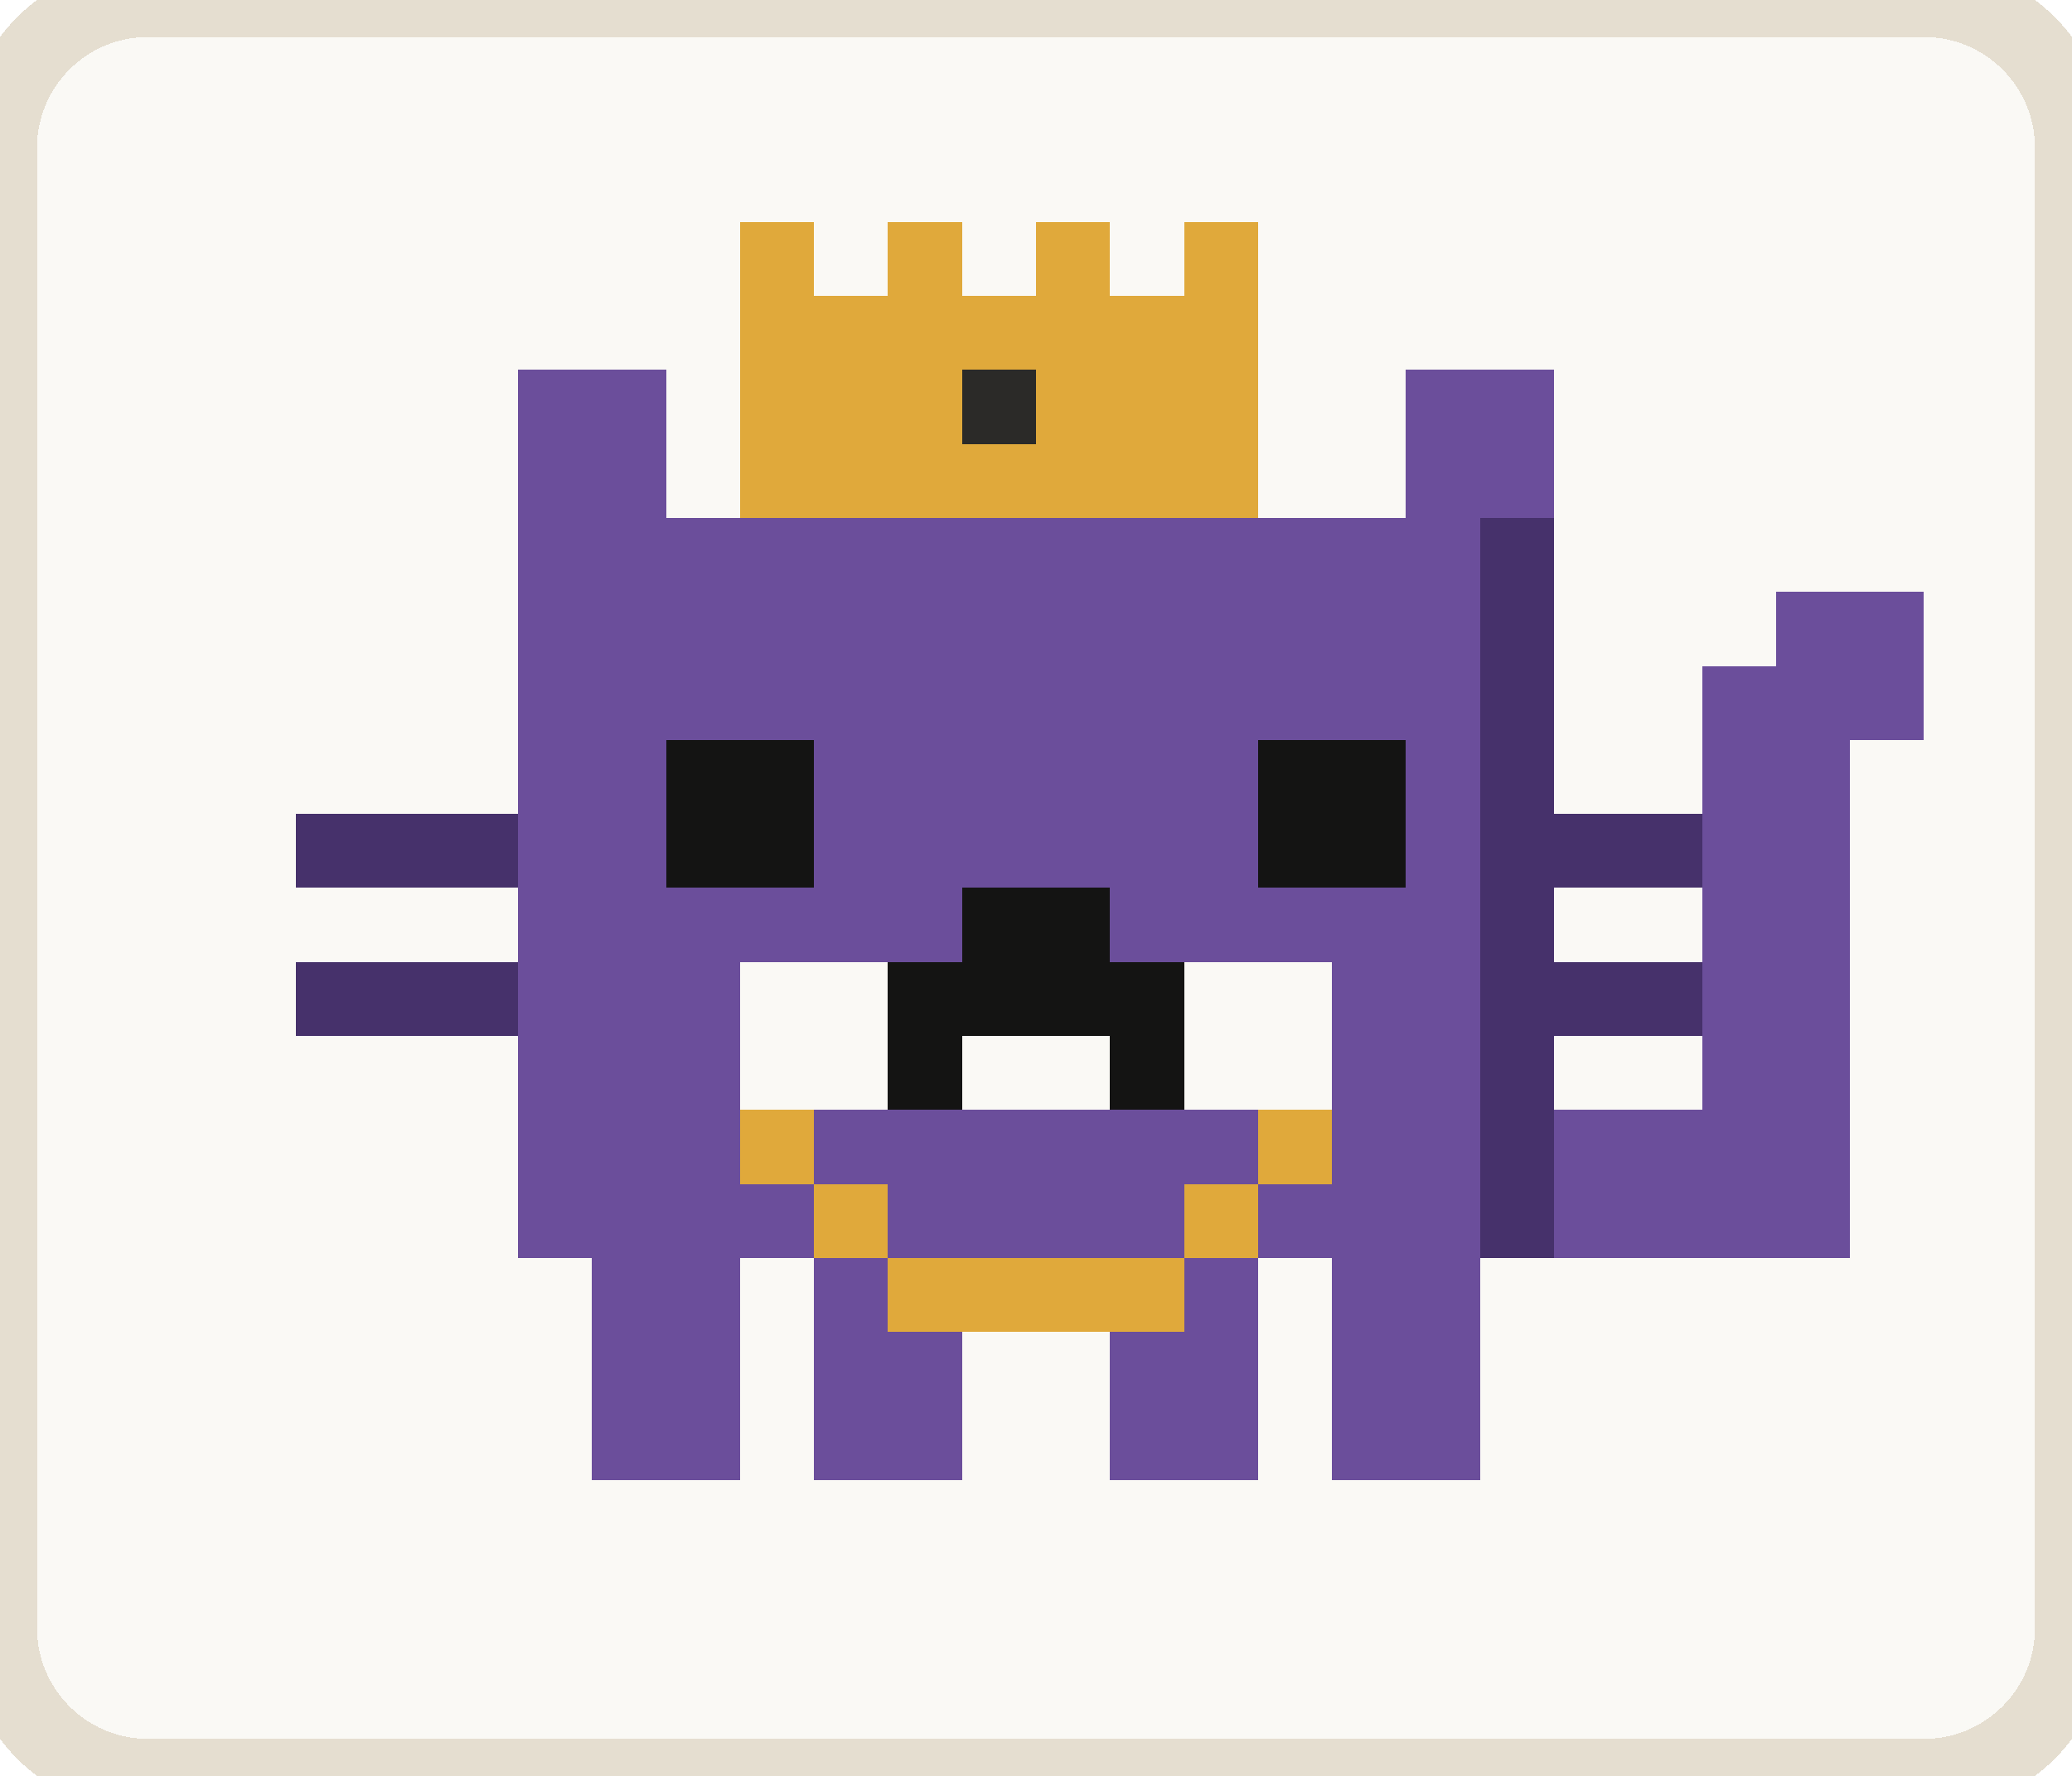
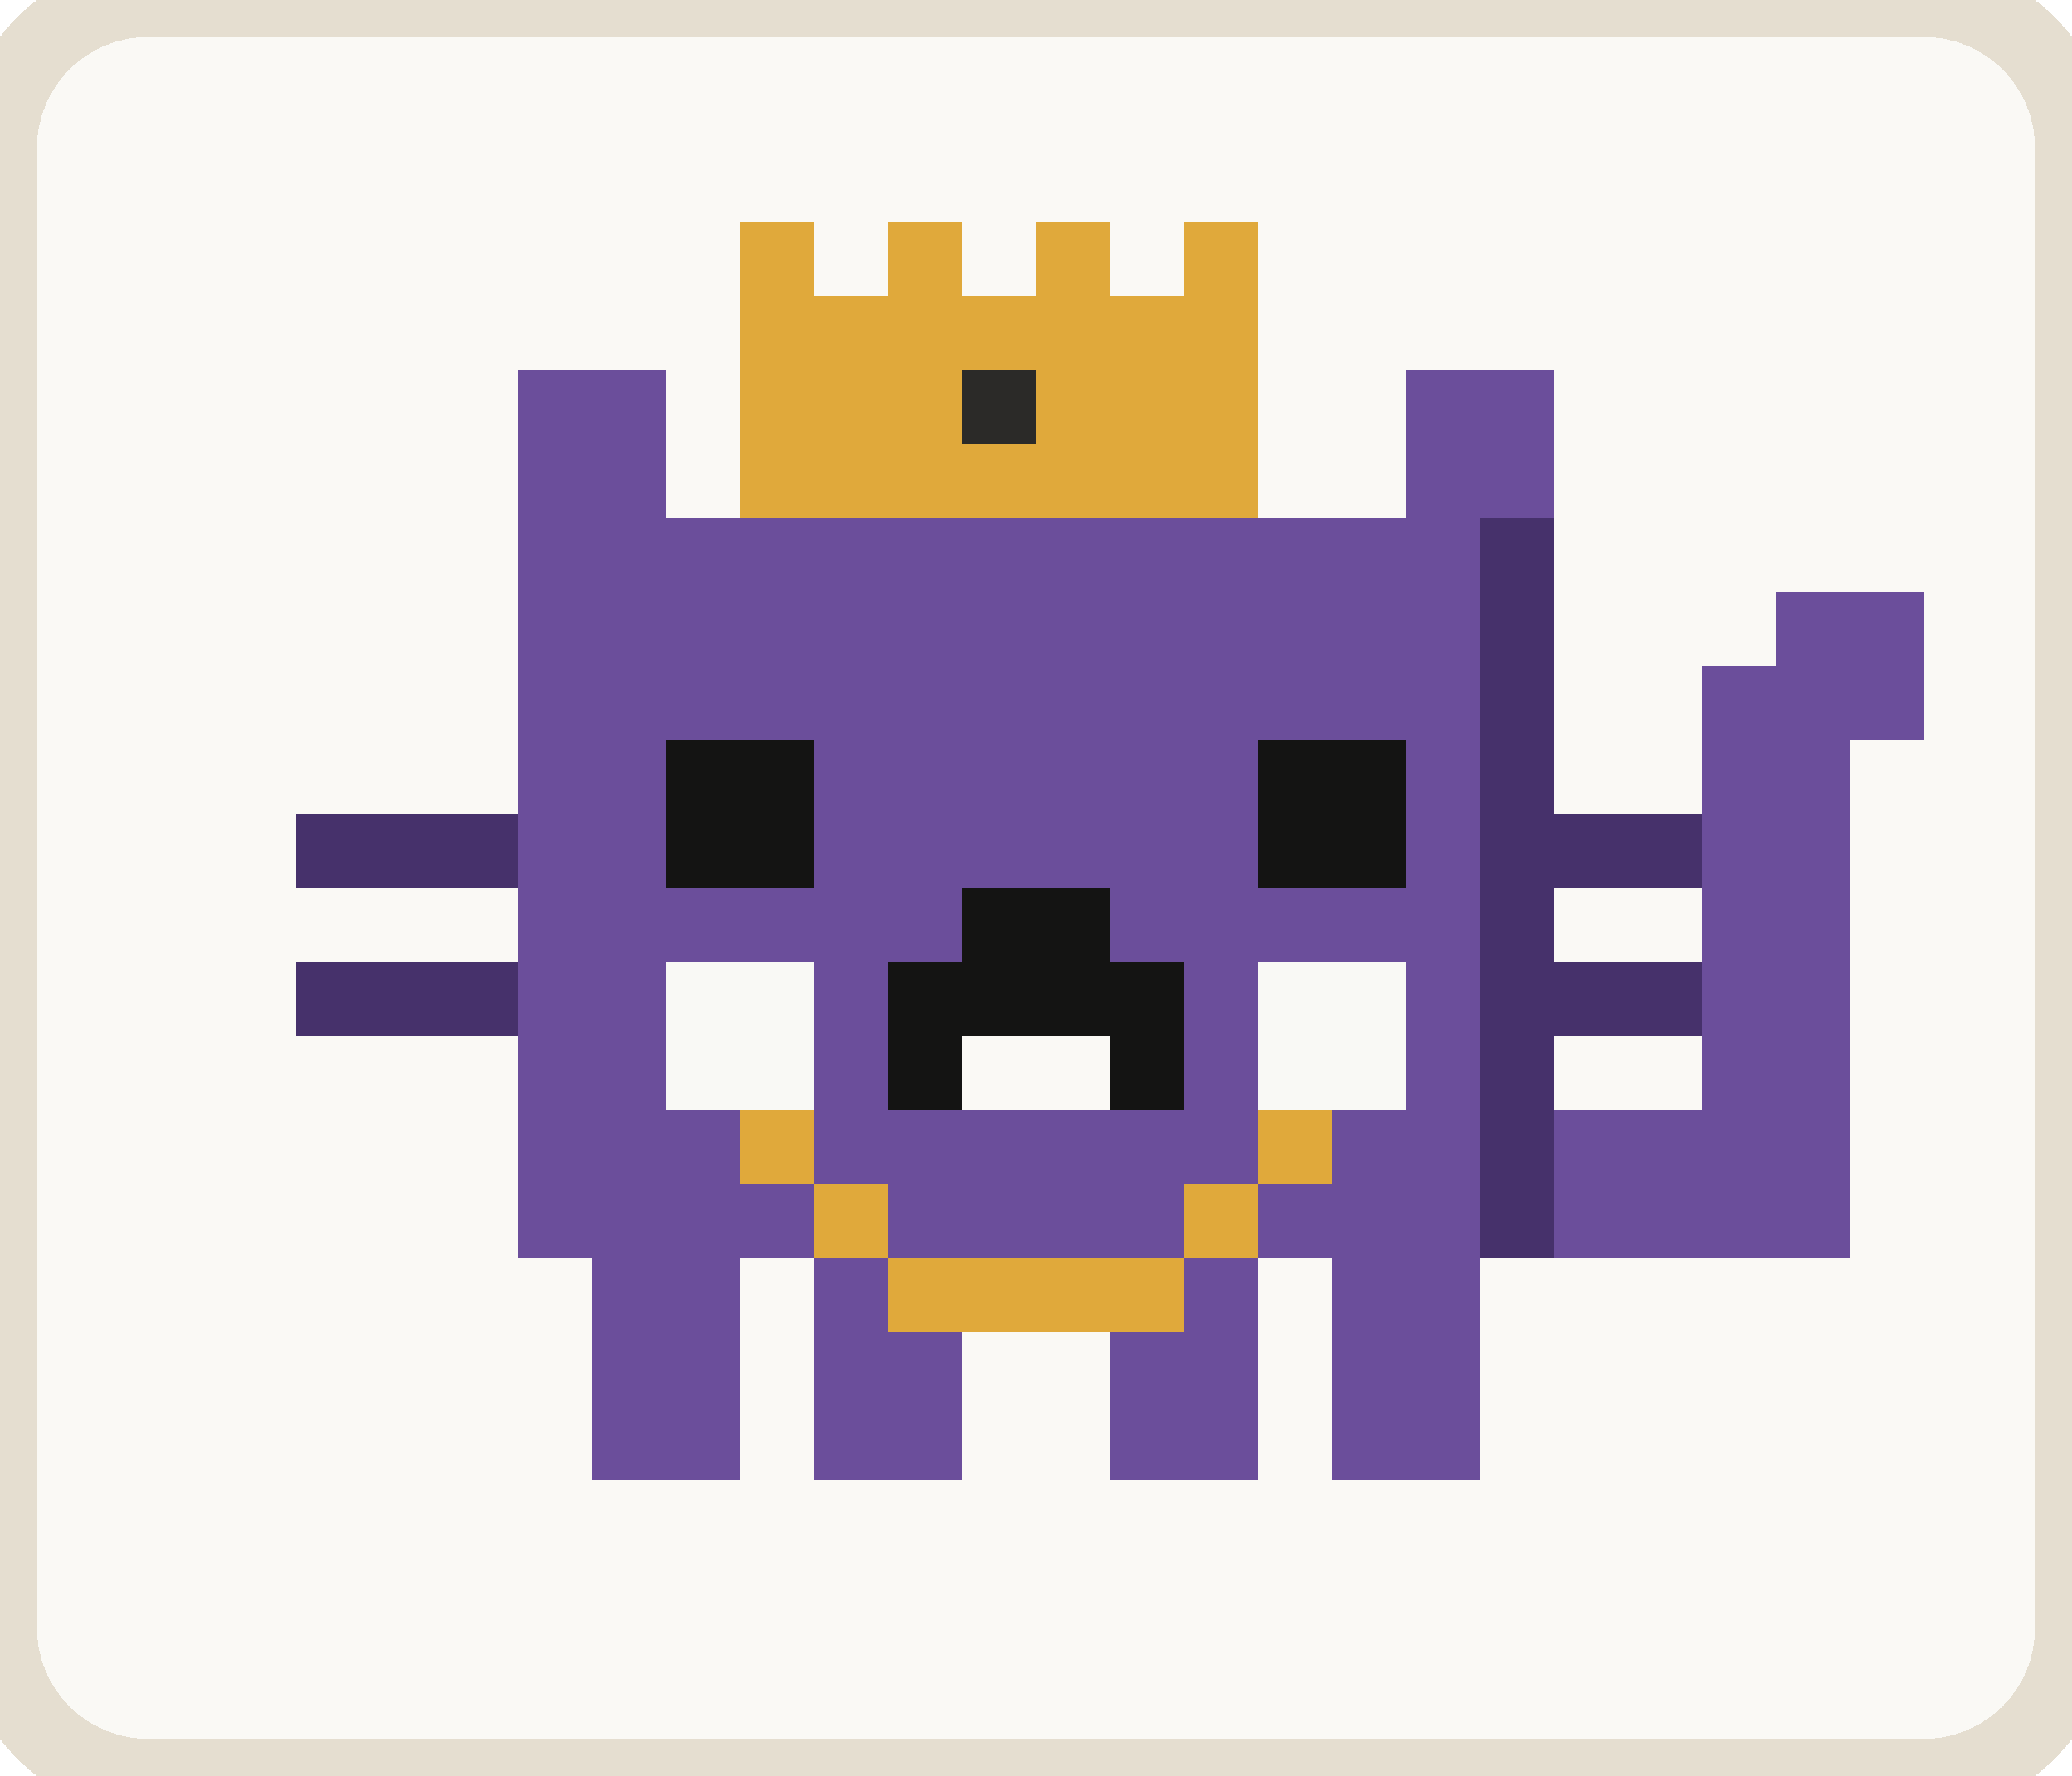
<svg xmlns="http://www.w3.org/2000/svg" viewBox="0 0 28 24" width="224" height="192" shape-rendering="crispEdges" role="img" aria-label="Кот-оркестратор: Запускает субагентов и не путается">
  <rect width="28" height="24" rx="2" fill="#FAF9F5" stroke="#E5DED0" />
  <g transform="translate(2 2)">
    <g class="cat-tail">
      <rect x="22" y="6" width="2" height="1" fill="#6B4E9B" />
      <rect x="21" y="7" width="3" height="1" fill="#6B4E9B" />
      <rect x="21" y="8" width="2" height="1" fill="#6B4E9B" />
      <rect x="21" y="9" width="2" height="1" fill="#6B4E9B" />
      <rect x="21" y="10" width="2" height="1" fill="#6B4E9B" />
      <rect x="21" y="11" width="2" height="1" fill="#6B4E9B" />
      <rect x="21" y="12" width="2" height="1" fill="#6B4E9B" />
      <rect x="19" y="13" width="4" height="1" fill="#6B4E9B" />
      <rect x="19" y="14" width="4" height="1" fill="#6B4E9B" />
    </g>
    <g class="cat-body">
      <rect x="5" y="3" width="2" height="1" fill="#6B4E9B" />
      <rect x="17" y="3" width="2" height="1" fill="#6B4E9B" />
      <rect x="5" y="4" width="2" height="1" fill="#6B4E9B" />
      <rect x="17" y="4" width="2" height="1" fill="#6B4E9B" />
      <rect x="5" y="5" width="13" height="1" fill="#6B4E9B" />
      <rect x="18" y="5" width="1" height="1" fill="#46316B" />
      <rect x="5" y="6" width="13" height="1" fill="#6B4E9B" />
      <rect x="18" y="6" width="1" height="1" fill="#46316B" />
      <rect x="5" y="7" width="13" height="1" fill="#6B4E9B" />
      <rect x="18" y="7" width="1" height="1" fill="#46316B" />
      <rect x="5" y="8" width="13" height="1" fill="#6B4E9B" />
      <rect x="18" y="8" width="1" height="1" fill="#46316B" />
      <rect x="2" y="9" width="3" height="1" fill="#46316B" />
      <rect x="5" y="9" width="13" height="1" fill="#6B4E9B" />
      <rect x="18" y="9" width="3" height="1" fill="#46316B" />
      <rect x="5" y="10" width="6" height="1" fill="#6B4E9B" />
      <rect x="11" y="10" width="2" height="1" fill="#141413" />
      <rect x="13" y="10" width="5" height="1" fill="#6B4E9B" />
      <rect x="18" y="10" width="1" height="1" fill="#46316B" />
      <rect x="2" y="11" width="3" height="1" fill="#46316B" />
-       <rect x="5" y="11" width="3" height="1" fill="#6B4E9B" />
-       <rect x="8" y="11" width="2" height="1" fill="#FAF9F5" />
-       <rect x="10" y="11" width="4" height="1" fill="#6B4E9B" />
-       <rect x="14" y="11" width="2" height="1" fill="#FAF9F5" />
-       <rect x="16" y="11" width="2" height="1" fill="#6B4E9B" />
+       <rect x="5" y="11" width="2" height="1" fill="#6B4E9B" />
+       <rect x="7" y="11" width="2" height="1" fill="#FAF9F5" fill-opacity="0.45" />
+       <rect x="9" y="11" width="6" height="1" fill="#6B4E9B" />
+       <rect x="15" y="11" width="2" height="1" fill="#FAF9F5" fill-opacity="0.45" />
+       <rect x="17" y="11" width="1" height="1" fill="#6B4E9B" />
      <rect x="18" y="11" width="3" height="1" fill="#46316B" />
-       <rect x="5" y="12" width="3" height="1" fill="#6B4E9B" />
-       <rect x="8" y="12" width="2" height="1" fill="#FAF9F5" />
-       <rect x="10" y="12" width="4" height="1" fill="#6B4E9B" />
-       <rect x="14" y="12" width="2" height="1" fill="#FAF9F5" />
-       <rect x="16" y="12" width="2" height="1" fill="#6B4E9B" />
+       <rect x="5" y="12" width="2" height="1" fill="#6B4E9B" />
+       <rect x="7" y="12" width="2" height="1" fill="#FAF9F5" fill-opacity="0.45" />
+       <rect x="9" y="12" width="6" height="1" fill="#6B4E9B" />
+       <rect x="15" y="12" width="2" height="1" fill="#FAF9F5" fill-opacity="0.45" />
+       <rect x="17" y="12" width="1" height="1" fill="#6B4E9B" />
      <rect x="18" y="12" width="1" height="1" fill="#46316B" />
      <rect x="5" y="13" width="3" height="1" fill="#6B4E9B" />
      <rect x="8" y="13" width="1" height="1" fill="#E0A93B" />
      <rect x="9" y="13" width="6" height="1" fill="#6B4E9B" />
      <rect x="15" y="13" width="1" height="1" fill="#E0A93B" />
      <rect x="16" y="13" width="2" height="1" fill="#6B4E9B" />
      <rect x="18" y="13" width="1" height="1" fill="#46316B" />
      <rect x="5" y="14" width="4" height="1" fill="#6B4E9B" />
      <rect x="9" y="14" width="1" height="1" fill="#E0A93B" />
      <rect x="10" y="14" width="4" height="1" fill="#6B4E9B" />
      <rect x="14" y="14" width="1" height="1" fill="#E0A93B" />
      <rect x="15" y="14" width="3" height="1" fill="#6B4E9B" />
      <rect x="18" y="14" width="1" height="1" fill="#46316B" />
      <rect x="6" y="15" width="2" height="1" fill="#6B4E9B" />
      <rect x="9" y="15" width="1" height="1" fill="#6B4E9B" />
      <rect x="10" y="15" width="4" height="1" fill="#E0A93B" />
      <rect x="14" y="15" width="1" height="1" fill="#6B4E9B" />
      <rect x="16" y="15" width="2" height="1" fill="#6B4E9B" />
      <rect x="6" y="16" width="2" height="1" fill="#6B4E9B" />
      <rect x="9" y="16" width="2" height="1" fill="#6B4E9B" />
      <rect x="13" y="16" width="2" height="1" fill="#6B4E9B" />
      <rect x="16" y="16" width="2" height="1" fill="#6B4E9B" />
      <rect x="6" y="17" width="2" height="1" fill="#6B4E9B" />
      <rect x="9" y="17" width="2" height="1" fill="#6B4E9B" />
      <rect x="13" y="17" width="2" height="1" fill="#6B4E9B" />
      <rect x="16" y="17" width="2" height="1" fill="#6B4E9B" />
    </g>
    <g class="cat-eyes">
      <rect x="7" y="8" width="2" height="1" fill="#141413" />
      <rect x="15" y="8" width="2" height="1" fill="#141413" />
      <rect x="7" y="9" width="2" height="1" fill="#141413" />
      <rect x="15" y="9" width="2" height="1" fill="#141413" />
    </g>
    <g class="cat-eyes-shut">
      <rect x="7" y="9" width="2" height="1" fill="#141413" />
      <rect x="15" y="9" width="2" height="1" fill="#141413" />
    </g>
    <g class="cat-mouth">
      <rect x="10" y="12" width="4" height="1" fill="#141413" />
    </g>
    <g class="cat-mouth-open">
      <rect x="10" y="11" width="4" height="1" fill="#141413" />
      <rect x="10" y="12" width="1" height="1" fill="#141413" />
      <rect x="11" y="12" width="2" height="1" fill="#FAF9F5" />
      <rect x="13" y="12" width="1" height="1" fill="#141413" />
    </g>
    <g class="cat-hat">
      <rect x="8" y="1" width="1" height="1" fill="#E0A93B" />
      <rect x="10" y="1" width="1" height="1" fill="#E0A93B" />
      <rect x="12" y="1" width="1" height="1" fill="#E0A93B" />
      <rect x="14" y="1" width="1" height="1" fill="#E0A93B" />
      <rect x="8" y="2" width="7" height="1" fill="#E0A93B" />
      <rect x="8" y="3" width="3" height="1" fill="#E0A93B" />
      <rect x="11" y="3" width="1" height="1" fill="#2B2A28" />
      <rect x="12" y="3" width="3" height="1" fill="#E0A93B" />
      <rect x="8" y="4" width="7" height="1" fill="#E0A93B" />
    </g>
  </g>
</svg>
